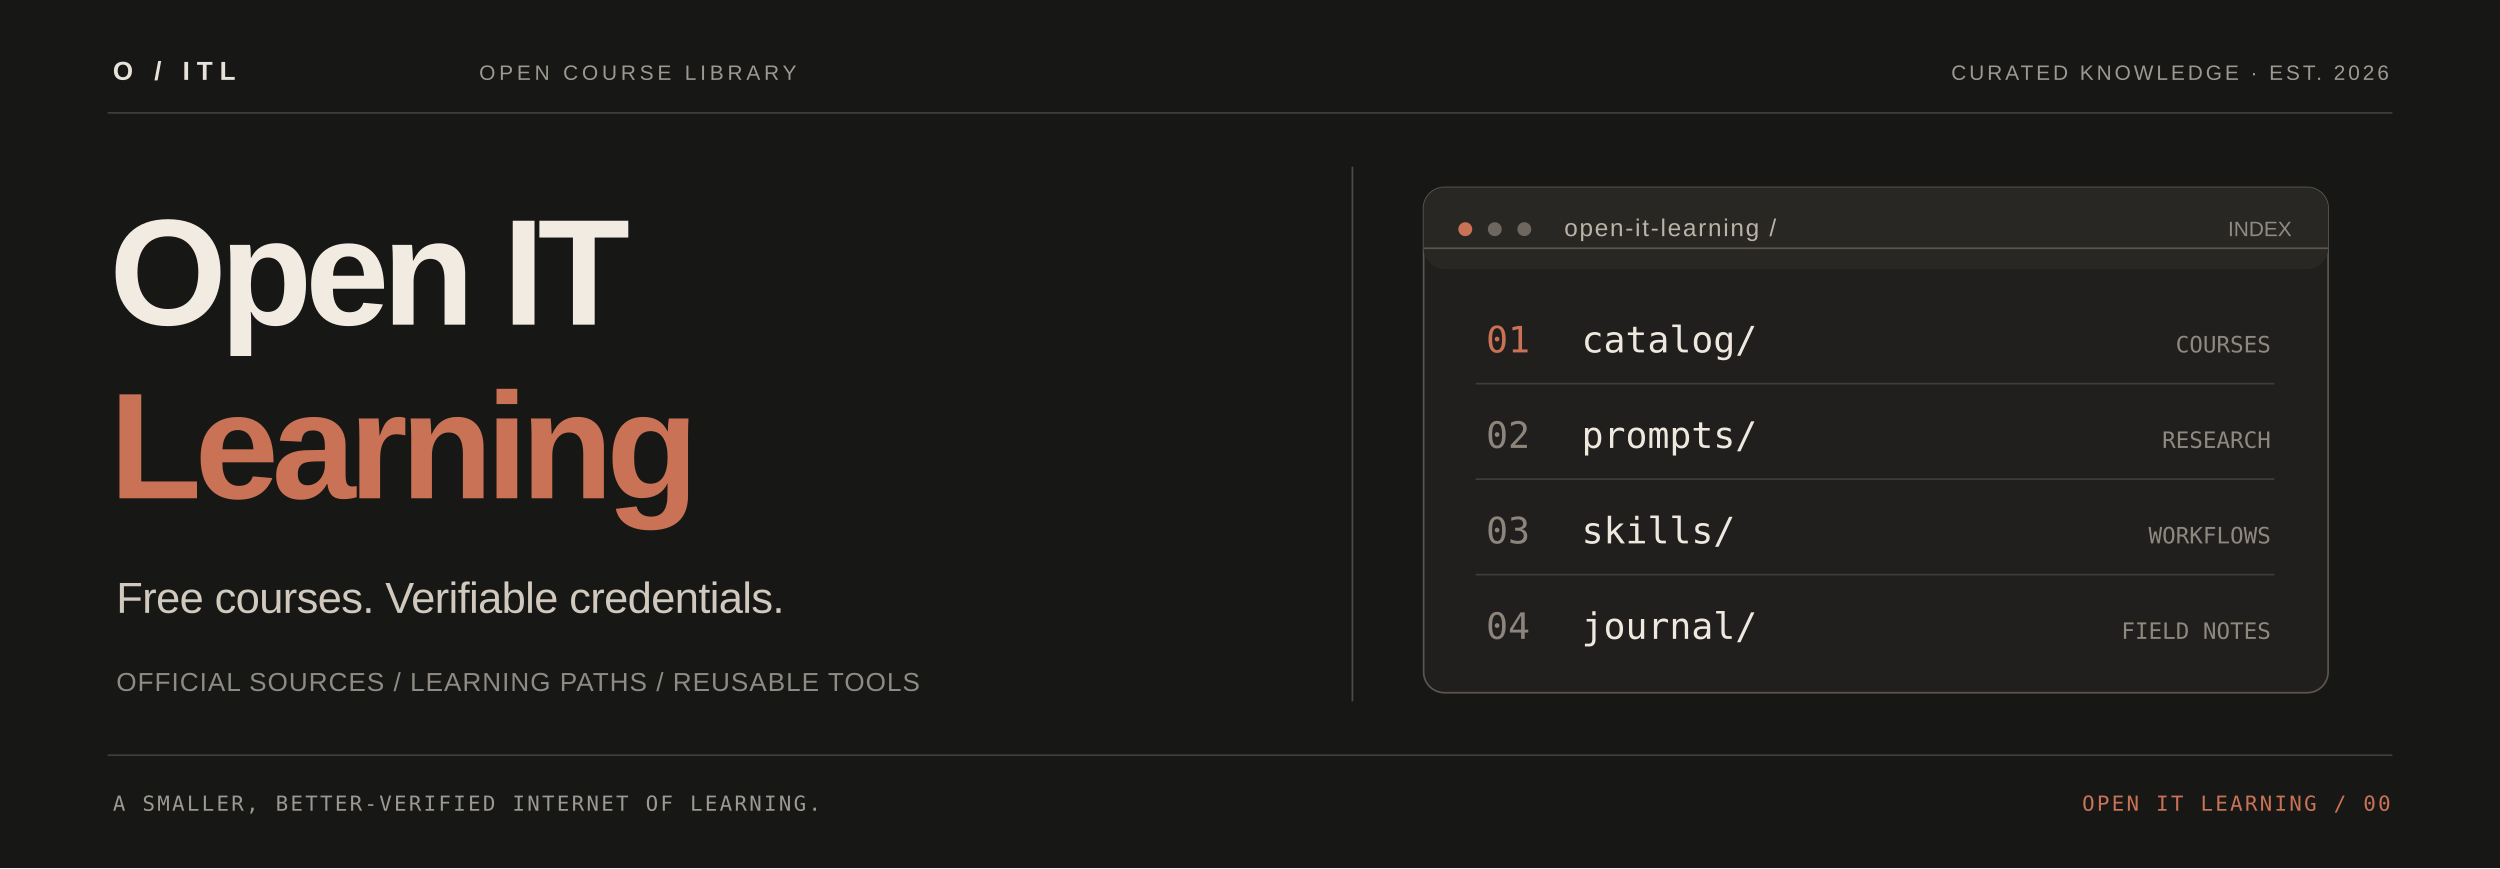
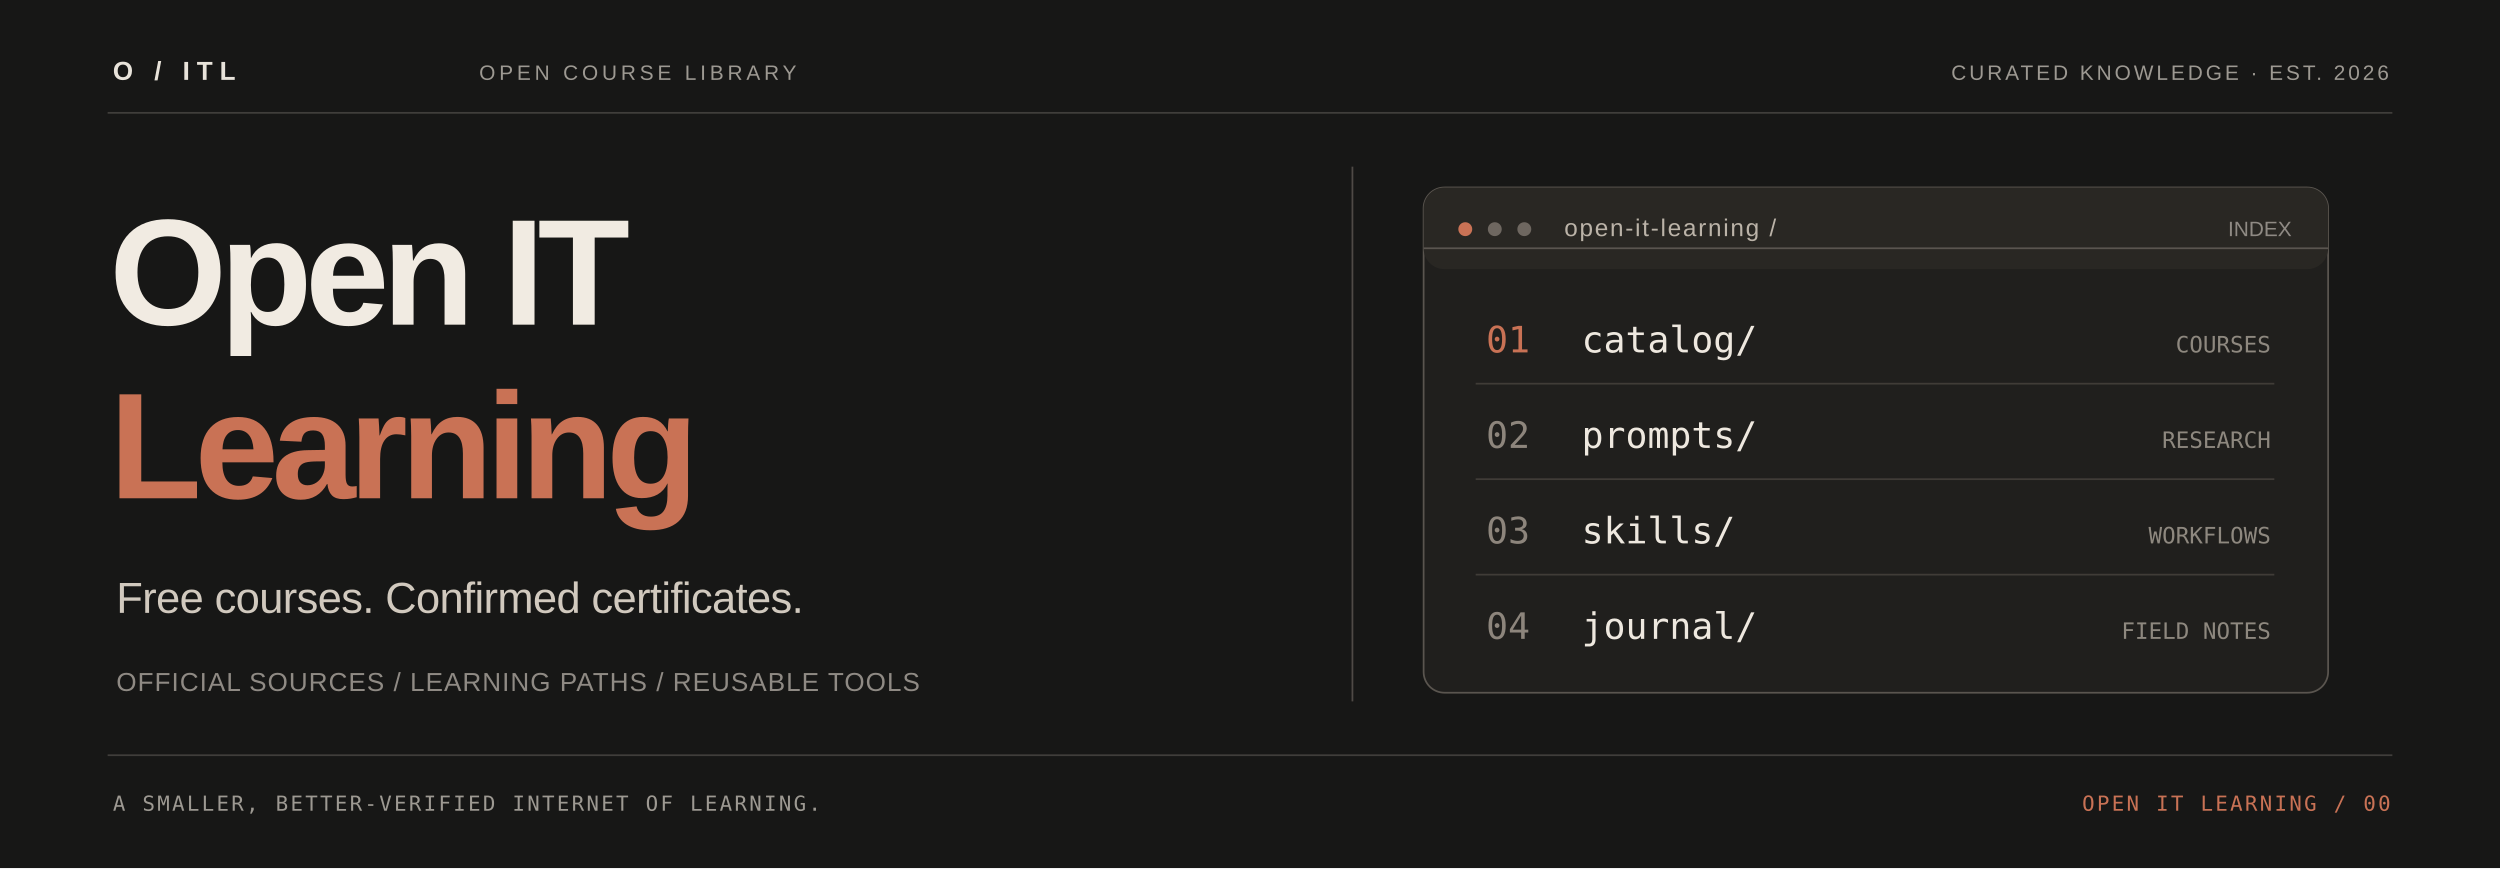
<svg xmlns="http://www.w3.org/2000/svg" width="1440" height="500" viewBox="0 0 1440 500" role="img" aria-labelledby="t d">
  <rect width="1440" height="500" fill="#171716" />
  <path d="M62 65H1378M62 435H1378" stroke="#65615C" stroke-width="1" opacity=".52" />
  <g font-family="Arial,Helvetica,sans-serif">
    <text x="65" y="46" fill="#E8E3DA" font-size="15" letter-spacing="4" font-weight="700">O / ITL</text>
    <text x="276" y="46" fill="#9D9992" font-size="12" letter-spacing="2.2">OPEN COURSE LIBRARY</text>
    <text x="1376" y="46" text-anchor="end" fill="#9D9992" font-size="12" letter-spacing="1.7">CURATED KNOWLEDGE  ·  EST. 2026</text>
    <text x="63" y="187" fill="#F1EBE2" font-size="87" font-weight="700" letter-spacing="-4">Open IT</text>
    <text x="63" y="287" fill="#C97255" font-size="87" font-weight="700" letter-spacing="-4">Learning</text>
-     <text x="67" y="353" fill="#D1C9BE" font-size="25" letter-spacing="-.35">Free courses. Verifiable credentials.</text>
+     <text x="67" y="353" fill="#D1C9BE" font-size="25" letter-spacing="-.35">Free courses. Confirmed certificates.</text>
    <text x="67" y="398" fill="#8F8A84" font-size="15" letter-spacing=".6">OFFICIAL SOURCES  /  LEARNING PATHS  /  REUSABLE TOOLS</text>
  </g>
  <path d="M779 96V404" stroke="#4F4A46" stroke-width="1" />
  <rect x="820" y="108" width="521" height="291" rx="12" fill="#201F1D" stroke="#5A554F" stroke-width="1" />
  <rect x="820" y="108" width="521" height="47" rx="12" fill="#292723" />
  <path d="M820 143H1341" stroke="#5A554F" />
  <g font-family="Arial,Helvetica,sans-serif">
    <circle cx="844" cy="132" r="4" fill="#C97255" />
    <circle cx="861" cy="132" r="4" fill="#6E6760" />
    <circle cx="878" cy="132" r="4" fill="#6E6760" />
    <text x="901" y="136" fill="#BBB3A8" font-size="14" letter-spacing="1">open-it-learning /</text>
    <text x="1320" y="136" fill="#8F8A84" text-anchor="end" font-size="12">INDEX</text>
  </g>
  <g font-family="ui-monospace,SFMono-Regular,Consolas,monospace" font-size="21">
    <text x="856" y="203" fill="#C97255">01</text>
    <text x="911" y="203" fill="#EEE8DF">catalog/</text>
    <text x="1308" y="203" fill="#8E887F" text-anchor="end" font-size="13">COURSES</text>
    <text x="856" y="258" fill="#8D857C">02</text>
    <text x="911" y="258" fill="#EEE8DF">prompts/</text>
    <text x="1308" y="258" fill="#8E887F" text-anchor="end" font-size="13">RESEARCH</text>
    <text x="856" y="313" fill="#8D857C">03</text>
    <text x="911" y="313" fill="#EEE8DF">skills/</text>
    <text x="1308" y="313" fill="#8E887F" text-anchor="end" font-size="13">WORKFLOWS</text>
    <text x="856" y="368" fill="#8D857C">04</text>
    <text x="911" y="368" fill="#EEE8DF">journal/</text>
    <text x="1308" y="368" fill="#8E887F" text-anchor="end" font-size="13">FIELD NOTES</text>
  </g>
  <g stroke="#403C37" stroke-width="1">
    <path d="M850 221H1310M850 276H1310M850 331H1310" />
  </g>
  <g font-family="ui-monospace,SFMono-Regular,Consolas,monospace" font-size="12" letter-spacing="1.3">
    <text x="65" y="467" fill="#9D9992">A SMALLER, BETTER-VERIFIED INTERNET OF LEARNING.</text>
    <text x="1377" y="467" text-anchor="end" fill="#C97255">OPEN IT LEARNING / 00</text>
  </g>
</svg>
